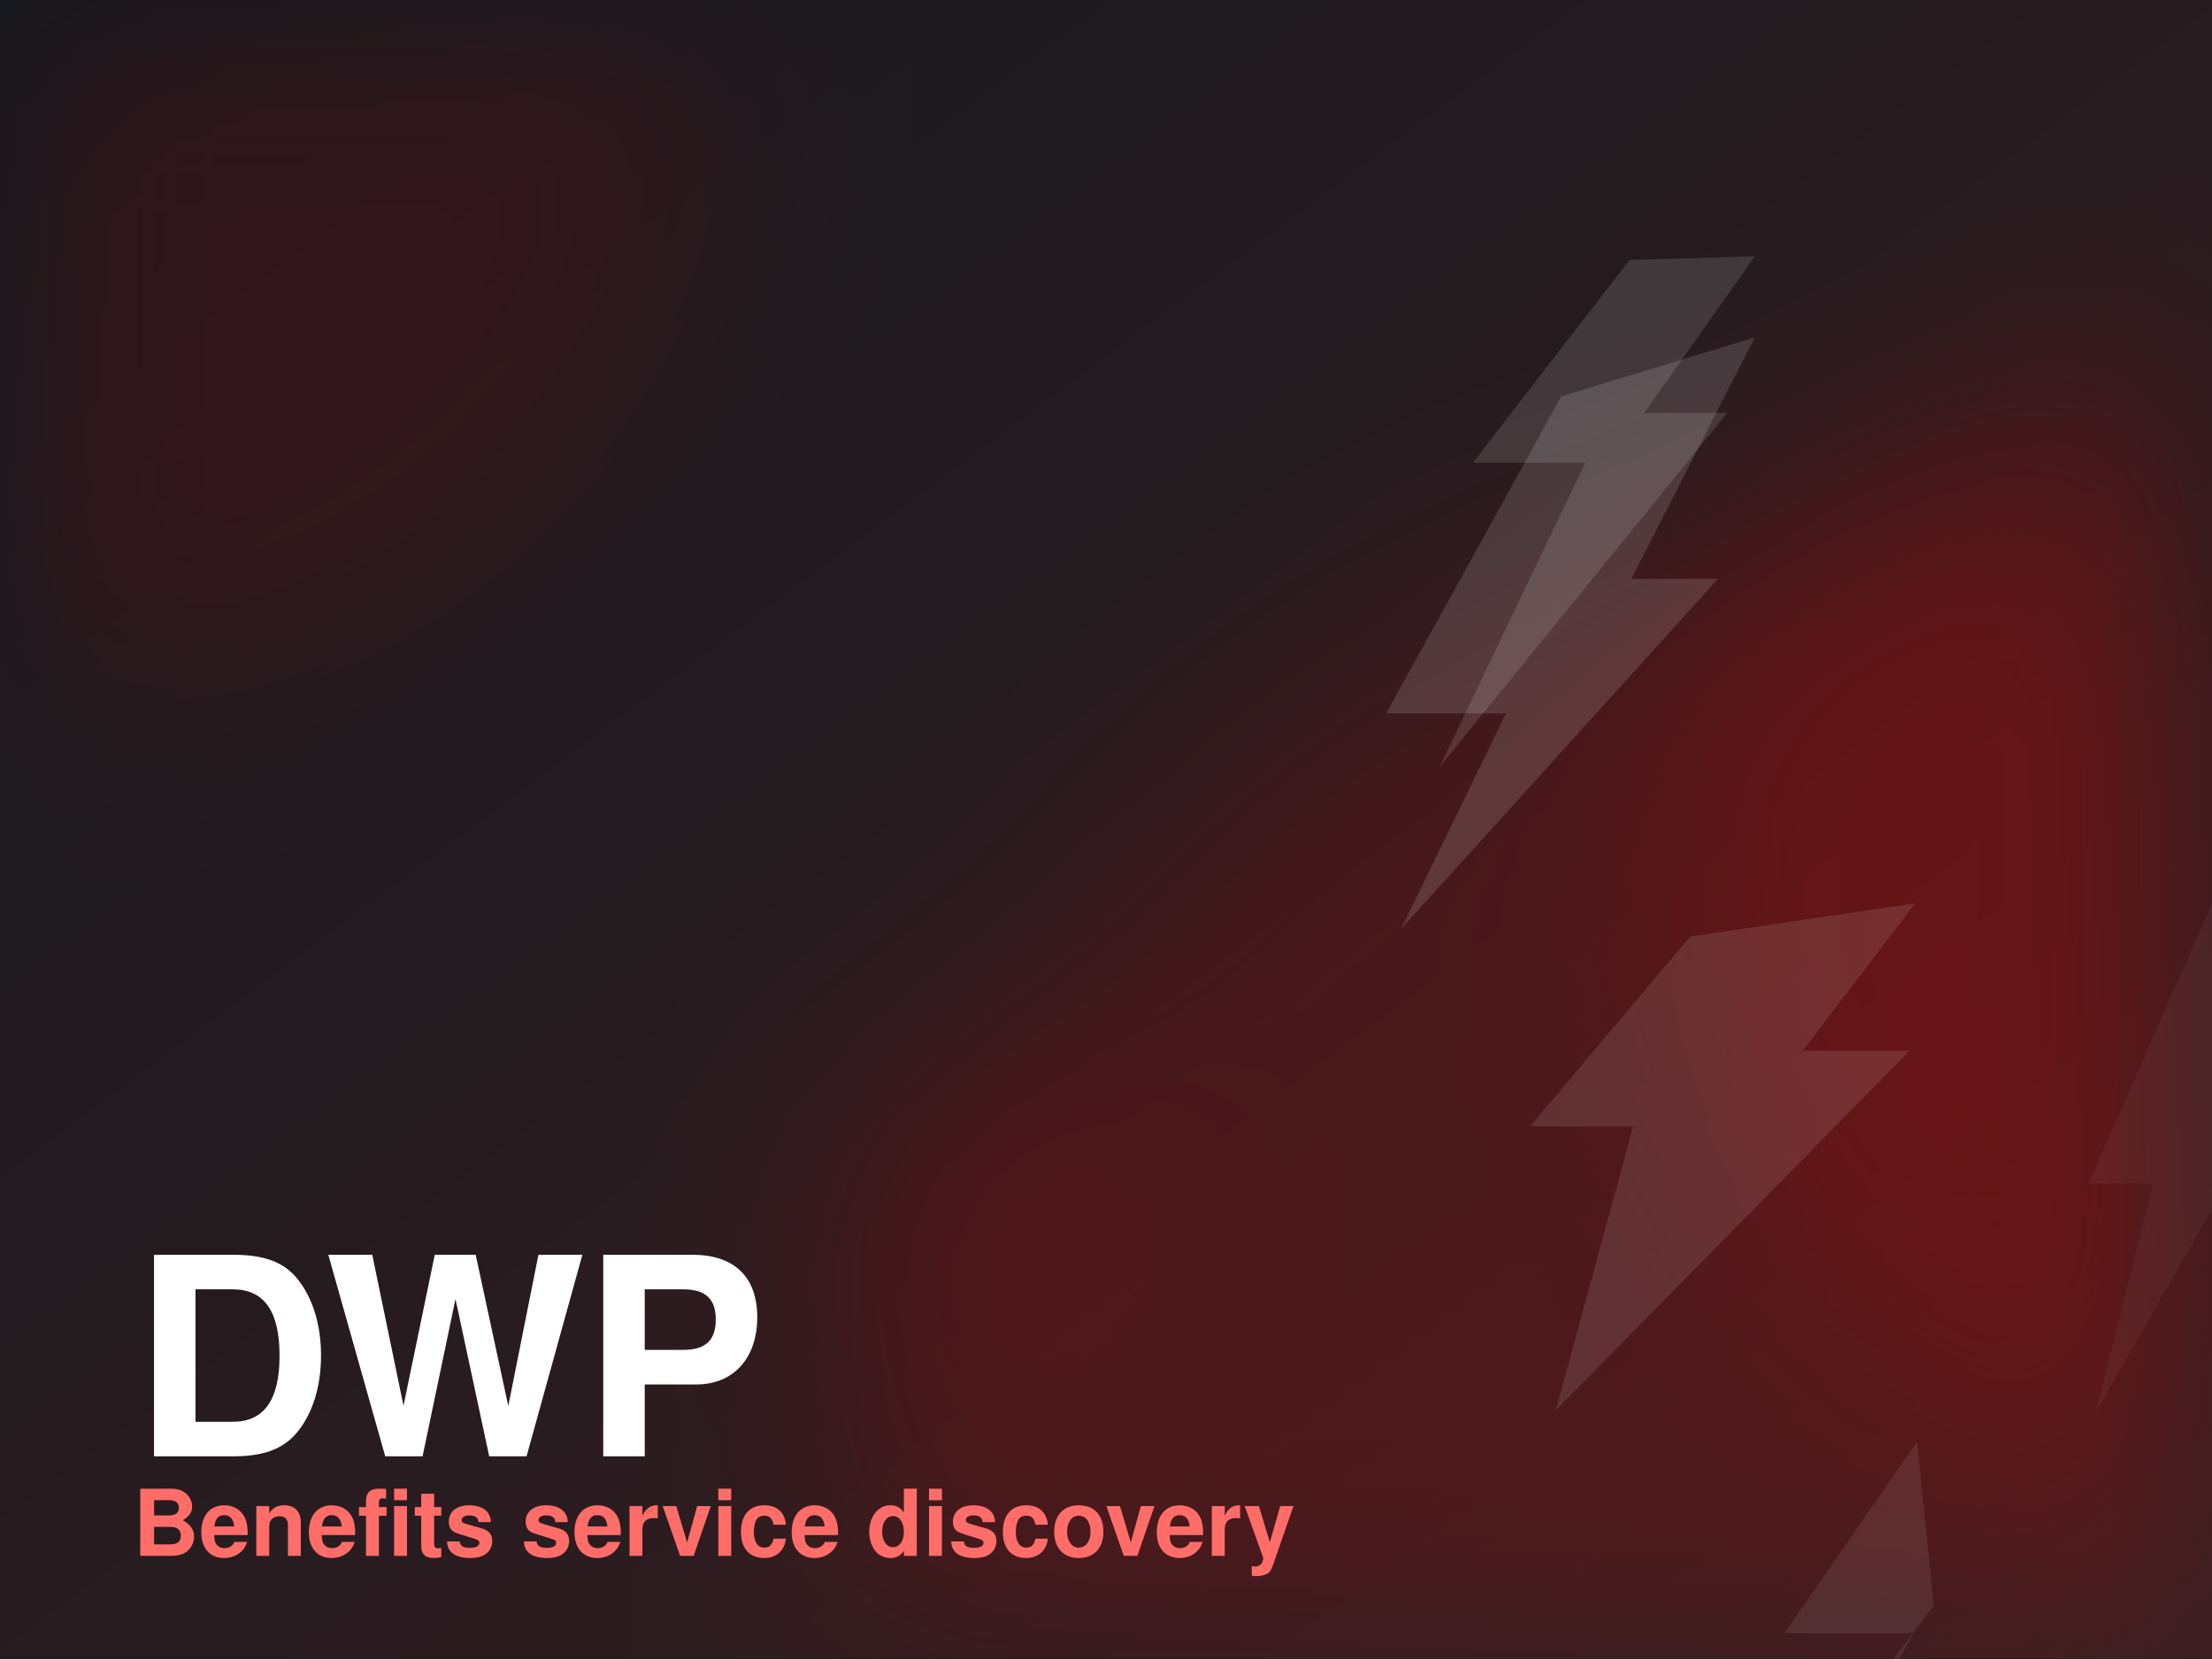
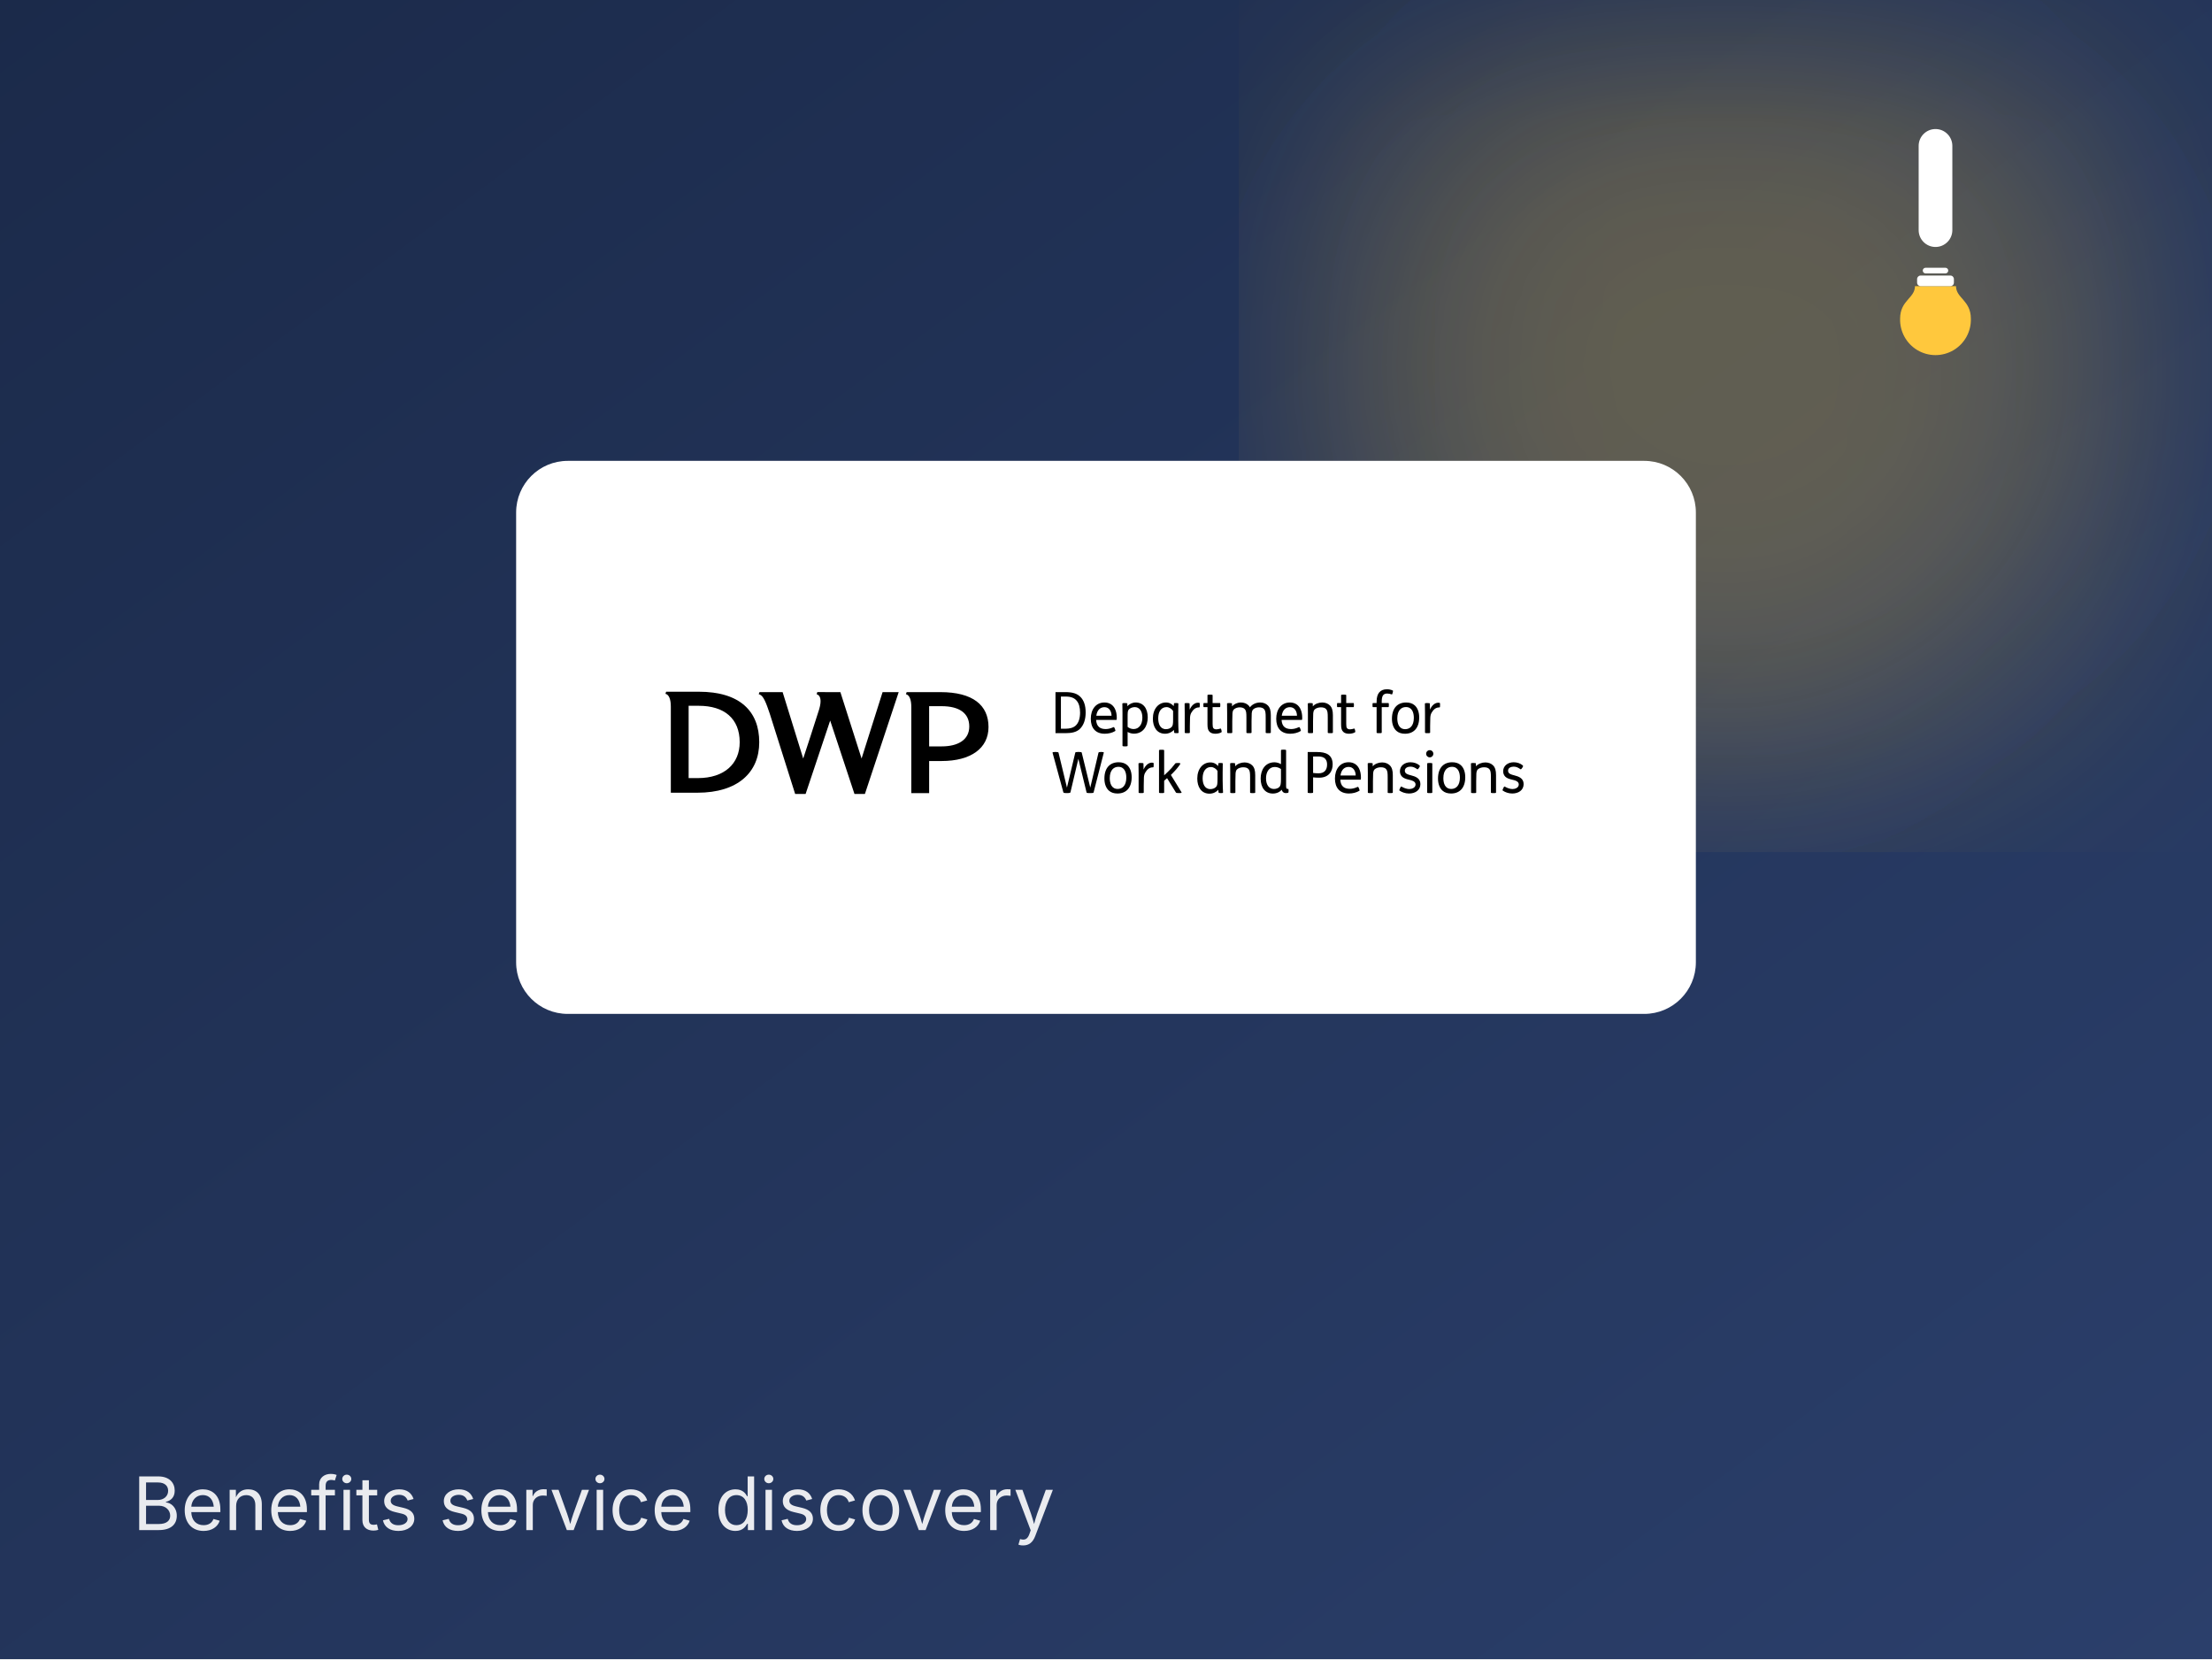
<svg xmlns="http://www.w3.org/2000/svg" width="1200" height="900" viewBox="0 0 1200 900">
  <defs>
    <linearGradient id="g" x1="0" y1="0" x2="1" y2="1">
-       <stop offset="0" stop-color="#14181D" />
-       <stop offset="1" stop-color="#3a1f22" />
+       <stop offset="0" stop-color="#1B2A4A" />
+       <stop offset="1" stop-color="#2B3F6B" />
    </linearGradient>
    <filter id="b">
-       <feGaussianBlur stdDeviation="60" />
+       <feGaussianBlur stdDeviation="70" />
    </filter>
  </defs>
  <rect width="1200" height="900" fill="url(#g)" />
  <g filter="url(#b)">
-     <circle cx="1049" cy="871" r="590" fill="#E4130E" opacity="0.155" />
-     <circle cx="1200" cy="490" r="302" fill="#E4130E" opacity="0.174" />
-     <circle cx="522" cy="663" r="98" fill="#E4130E" opacity="0.103" />
-     <circle cx="42" cy="24" r="346" fill="#E4130E" opacity="0.116" />
+     <circle cx="936" cy="198" r="220" fill="#FFC83D" opacity=".28" />
  </g>
-   <path d="M917 508 l-87 103 h56 l-42 154 l192 -195 h-58 l61 -80 z" fill="#fff" opacity="0.111" />
-   <path d="M884 141 l-85 110 h61 l-79 165 l156 -192 h-45 l60 -85 z" fill="#fff" opacity="0.127" />
-   <path d="M847 215 l-95 172 h65 l-57 117 l172 -190 h-47 l67 -131 z" fill="#fff" opacity="0.140" />
-   <path d="M1049 871 l-103 136 h47 l-67 83 l112 -204 h-70 l72 -104 z" fill="#fff" opacity="0.084" />
-   <path d="M1200 490 l-67 152 h35 l-31 124 l123 -215 h-57 l48 -117 z" fill="#fff" opacity="0.044" />
-   <g font-family="Manrope, Helvetica, Arial, sans-serif" fill="#fff">
-     <text x="72" y="790" font-size="150" font-weight="800" letter-spacing="-1">DWP</text>
-     <text x="72" y="844" font-size="50" font-weight="600" fill="#ff6d69">Benefits service discovery</text>
+   <g transform="translate(1050 70) scale(1.6) translate(-358.92 0)">
+     <rect x="353.21" y="0" width="11.42" height="39.98" rx="5.71" fill="#fff" />
+     <path d="M351.96 53.26 c0 4.08 -5.04 4.80 -5.04 11.04 a12.00 12.00 0 1 0 23.99 0 c0 -6.24 -5.04 -6.96 -5.04 -11.04z" fill="#FFC83D" />
+     <rect x="352.68" y="49.67" width="12.48" height="3.60" rx="1.20" fill="#fff" />
+     <rect x="354.60" y="47.03" width="8.64" height="1.92" rx="0.96" fill="#fff" />
  </g>
+   <g transform="translate(280.0 250)">
+     <rect width="640" height="300" rx="28" fill="#fff" />
+     <g transform="translate(70.40 101.91) scale(1.664)">
+       <defs>
+         <clipPath id="clipPath92" clipPathUnits="userSpaceOnUse">
+           <path d="m360.284,722.126,200.409,0,0,36.426-200.409,0,0-36.426z" />
+         </clipPath>
+       </defs>
+       <g transform="translate(-220.7444,-504.2355)">
+         <g transform="matrix(1.47698,0,0,-1.47698,-309.3877,1626.601)">
+           <g clip-path="url(#clipPath92)">
+             <g transform="translate(393.6514,735.6702)">
+               <path d="m0,0-4.542,14.659-5.111-0.001-0.165-0.456s0.007-0.003,0.017-0.005c0.051-0.013,0.135-0.039,0.178-0.055,0.857-0.312,1.429-1.832,2.244-4.249,0.001-0.003,5.604-17.714,5.604-17.714h2.305l5.424,16.203,5.362-16.203h2.303l7.46,22.48h-3.557l-4.639-14.659-4.677,14.659-5.09,0.004-0.156-0.464s0.023-0.004,0.056-0.013c0.817-0.291,1.088-1.355,0.51-3.307-0.495-1.668-3.526-10.879-3.526-10.879" fill-rule="nonzero" fill="#000" />
+             </g>
+             <path d="m574.965,772.713-233.859,0,0-66.873,233.859,0,0,66.873zm-0.413-66.461-233.034,0,0,66.048,233.034,0,0-66.048z" fill-rule="nonzero" fill="#000" />
+             <g transform="translate(364.4308,728.1259)">
+               <path d="m0,0,5.861,0c8.929,0,13.656,4.491,13.656,11.141,0,6.837-4.278,11.15-13.337,11.15h-7.213l-0.162-0.461s0.046-0.008,0.096-0.024c0.694-0.218,1.099-1.189,1.099-2.796v-19.01zm6.173,19.187c5.601,0,9.029-2.801,9.029-8.046,0-4.684-3.321-7.914-9.237-7.914h-2.034v15.96h2.242z" fill-rule="nonzero" fill="#000" />
+             </g>
+             <g transform="translate(421.4504,738.3514)">
+               <path d="m0,0-0.003,8.875,2.75,0c3.909,0,6.11-1.547,6.11-4.481,0-2.945-2.481-4.394-6.086-4.394h-2.771zm2.757-3.229c6.44,0,10.347,2.805,10.347,7.499,0,4.824-3.45,7.707-10.615,7.707h-5.199-2.255l-0.164-0.461s0.047-0.008,0.096-0.024c0.695-0.22,1.095-1.193,1.095-2.797v-19.009h3.936l0.004,7.085h2.755z" fill-rule="nonzero" fill="#000" />
+             </g>
+             <g transform="translate(451.4567,750.3312)">
+               <path d="M0,0c1.661,0,2.668-0.301,3.435-1.107,0.693-0.718,1.107-1.813,1.107-3.374,0-1.547-0.414-2.818-1.284-3.649-0.754-0.717-1.811-0.93-3.195-0.93h-2.179v9.06h2.116zm-0.92-8.079,1.007,0c0.868,0,1.7,0.176,2.265,0.704,0.63,0.592,0.958,1.586,0.958,2.857,0,1.158-0.265,2.027-0.72,2.58-0.476,0.604-1.232,0.957-2.427,0.957h-1.083v-7.098z" fill-rule="nonzero" fill="#000" />
+             </g>
+             <g transform="translate(458.3125,744.1892)">
+               <path d="m0,0c0.039-0.691,0.24-1.233,0.631-1.56,0.34-0.301,0.829-0.453,1.483-0.453,0.531,0,1.06,0.126,1.664,0.403,0.113,0.05,0.188,0.074,0.314-0.24l0.063-0.15c0.138-0.328,0.125-0.402,0.024-0.467-0.641-0.377-1.434-0.578-2.277-0.578-2.041,0-3.084,1.271-3.084,3.298,0,2.114,1.158,3.599,3.021,3.599,1.12,0,1.887-0.554,2.303-1.385,0.288-0.579,0.415-1.271,0.415-2.014,0-0.377-0.025-0.453-0.127-0.453h-4.43zm3.399,0.933c-0.013,0.942-0.492,1.886-1.549,1.886-0.918,0-1.635-0.591-1.811-1.886h3.36z" fill-rule="nonzero" fill="#000" />
+             </g>
+             <g transform="translate(464.6683,747.9142)">
+               <path d="m0,0c0.453,0,0.529-0.037,0.529-0.15l0.011-0.567h-0.011c0.389,0.491,1.133,0.844,1.824,0.844,1.661,0,2.681-1.247,2.681-3.311,0-1.886-0.995-3.573-3.071-3.573-0.49,0-1.057,0.175-1.371,0.39v-3.033c0-0.126-0.113-0.163-0.542-0.163h-0.076c-0.403,0-0.515,0.037-0.515,0.163v7.199c0,0.856-0.027,1.735-0.027,2.051,0,0.1,0.039,0.15,0.516,0.15h0.052zm0.592-5.26c0.314-0.263,0.805-0.478,1.308-0.478,1.182,0,1.949,0.995,1.949,2.517,0,1.523-0.704,2.328-1.685,2.328-0.502,0-1.082-0.227-1.334-0.554-0.228-0.289-0.238-0.616-0.238-1.863v-1.95z" fill-rule="nonzero" fill="#000" />
+             </g>
+             <g transform="translate(475.9683,747.9142)">
+               <path d="m0,0c0.479,0,0.49-0.05,0.49-0.15,0-0.303-0.024-1.108-0.024-1.913v-1.762c0-1.158,0.05-1.975,0.087-2.668,0-0.1-0.063-0.152-0.453-0.152h-0.05c-0.39,0-0.466,0.039-0.478,0.152l-0.076,0.578c-0.403-0.49-1.12-0.855-1.939-0.855-1.836,0-2.692,1.522-2.692,3.335,0,2.152,1.233,3.562,2.893,3.562,0.756,0,1.348-0.353,1.701-0.805l0.063,0.528c0.011,0.15,0.075,0.15,0.452,0.15h0.026zm-0.667-1.748c-0.29,0.453-0.855,0.855-1.447,0.855-1.159,0-1.839-0.968-1.839-2.479,0-1.183,0.416-2.391,1.711-2.391,0.416,0,0.921,0.125,1.259,0.491,0.264,0.289,0.316,0.641,0.316,1.737v1.787z" fill-rule="nonzero" fill="#000" />
+             </g>
+             <g transform="translate(478.421,747.9142)">
+               <path d="M0,0c0.453,0,0.516-0.037,0.516-0.15l0.024-1.297c0.478,1.058,1.171,1.523,1.838,1.523,0.113,0,0.202-0.012,0.264-0.024,0.113-0.026,0.126-0.063,0.126-0.353v-0.189c0-0.366-0.013-0.466-0.139-0.466-0.894,0-1.346-0.554-1.711-1.145-0.176-0.29-0.277-0.641-0.301-1.083-0.025-0.351-0.039-1.132-0.039-1.862v-1.447c0-0.089-0.013-0.152-0.515-0.152h-0.076c-0.503,0-0.541,0.052-0.541,0.152v4.292c0,0.856-0.024,1.735-0.024,2.051,0,0.1,0.037,0.15,0.515,0.15h0.063z" fill-rule="nonzero" fill="#000" />
+             </g>
+             <g transform="translate(483.5047,749.7769)">
+               <path d="m0,0c0.502,0,0.516-0.063,0.516-0.15v-1.713h1.585c0.089,0,0.113-0.063,0.113-0.389v-0.101c0-0.34-0.024-0.402-0.113-0.402h-1.585v-3.712c0-0.479,0.038-0.793,0.201-0.971,0.138-0.149,0.353-0.225,0.641-0.225,0.29,0,0.605,0.089,0.856,0.163,0.126,0.037,0.164-0.012,0.227-0.252l0.037-0.164c0.063-0.263,0.063-0.338-0.037-0.403-0.316-0.201-0.855-0.314-1.321-0.314-0.566,0-0.981,0.151-1.259,0.416-0.365,0.34-0.478,0.818-0.478,1.661v3.801h-0.793c-0.088,0-0.113,0.062-0.113,0.402v0.101c0,0.326,0.025,0.389,0.113,0.389h0.793v1.713c0,0.1,0.037,0.15,0.541,0.15h0.076z" fill-rule="nonzero" fill="#000" />
+             </g>
+             <g transform="translate(487.7831,747.9142)">
+               <path d="m0,0c0.452,0,0.516-0.037,0.516-0.15l0.012-0.567h0.012c0.441,0.516,1.171,0.844,1.951,0.844,0.693,0,1.284-0.24,1.7-0.667,0.112-0.127,0.212-0.252,0.288-0.403,0.505,0.692,1.373,1.07,2.265,1.07,0.693,0,1.285-0.24,1.701-0.667,0.453-0.466,0.641-1.121,0.641-2.14v-3.813c0-0.089-0.013-0.152-0.516-0.152h-0.076c-0.502,0-0.541,0.052-0.541,0.152v3.285c0,1.018-0.039,1.497-0.34,1.85-0.238,0.288-0.667,0.415-1.146,0.415-0.44,0-0.968-0.164-1.258-0.441-0.15-0.137-0.289-0.352-0.338-0.893-0.026-0.353-0.039-0.995-0.039-1.723v-2.493c0-0.089-0.013-0.152-0.516-0.152h-0.075c-0.505,0-0.542,0.052-0.542,0.152v3.285c0,1.018-0.037,1.497-0.34,1.85-0.238,0.288-0.667,0.415-1.146,0.415-0.439,0-0.968-0.164-1.258-0.441-0.15-0.137-0.29-0.352-0.338-0.893-0.026-0.353-0.039-0.995-0.039-1.723v-2.493c0-0.089-0.013-0.152-0.515-0.152h-0.076c-0.504,0-0.541,0.052-0.541,0.152v4.292c0,0.856-0.025,1.735-0.025,2.051,0,0.1,0.037,0.15,0.515,0.15h0.064z" fill-rule="nonzero" fill="#000" />
+             </g>
+             <g transform="translate(499.2457,744.1892)">
+               <path d="m0,0c0.039-0.691,0.238-1.233,0.629-1.56,0.34-0.301,0.831-0.453,1.485-0.453,0.528,0,1.057,0.126,1.661,0.403,0.113,0.05,0.189,0.074,0.316-0.24l0.063-0.15c0.137-0.328,0.124-0.402,0.025-0.467-0.642-0.377-1.435-0.578-2.279-0.578-2.039,0-3.083,1.271-3.083,3.298,0,2.114,1.157,3.599,3.02,3.599,1.121,0,1.889-0.554,2.303-1.385,0.289-0.579,0.416-1.271,0.416-2.014,0-0.377-0.025-0.453-0.127-0.453h-4.429zm3.398,0.933c-0.012,0.942-0.491,1.886-1.548,1.886-0.919,0-1.635-0.591-1.811-1.886h3.359z" fill-rule="nonzero" fill="#000" />
+             </g>
+             <g transform="translate(505.6122,747.9142)">
+               <path d="m0,0c0.453,0,0.516-0.037,0.516-0.15l0.013-0.567h0.012c0.44,0.516,1.272,0.844,2.051,0.844,0.692,0,1.309-0.24,1.724-0.667,0.453-0.466,0.642-1.121,0.642-2.14v-3.813c0-0.089-0.011-0.152-0.515-0.152h-0.076c-0.504,0-0.541,0.052-0.541,0.152v3.285c0,1.018-0.038,1.497-0.34,1.85-0.24,0.288-0.642,0.415-1.195,0.415-0.465,0-1.033-0.164-1.334-0.452-0.152-0.141-0.29-0.353-0.34-0.895-0.025-0.353-0.039-0.994-0.039-1.723v-2.48c0-0.089-0.011-0.152-0.515-0.152h-0.076c-0.503,0-0.541,0.052-0.541,0.152v4.292c0,0.856-0.024,1.735-0.024,2.051,0,0.1,0.037,0.15,0.515,0.15h0.063z" fill-rule="nonzero" fill="#000" />
+             </g>
+             <g transform="translate(512.9984,749.7769)">
+               <path d="m0,0c0.504,0,0.517-0.063,0.517-0.15v-1.713h1.586c0.087,0,0.113-0.063,0.113-0.389v-0.101c0-0.34-0.026-0.402-0.113-0.402h-1.586v-3.712c0-0.479,0.037-0.793,0.2-0.971,0.139-0.149,0.353-0.225,0.641-0.225,0.29,0,0.605,0.089,0.858,0.163,0.125,0.037,0.162-0.012,0.225-0.252l0.039-0.164c0.063-0.263,0.063-0.338-0.039-0.403-0.314-0.201-0.855-0.314-1.321-0.314-0.566,0-0.981,0.151-1.259,0.416-0.363,0.34-0.478,0.818-0.478,1.661v3.801h-0.793c-0.087,0-0.113,0.062-0.113,0.402v0.101c0,0.326,0.026,0.389,0.113,0.389h0.793v1.713c0,0.1,0.039,0.15,0.541,0.15h0.076z" fill-rule="nonzero" fill="#000" />
+             </g>
+             <g transform="translate(520.2205,747.9142)">
+               <path d="m0,0,0,0.303c0,1.774,0.743,2.743,2.291,2.743,0.453,0,0.856-0.088,1.271-0.276,0.076-0.037,0.089-0.1,0-0.44l-0.012-0.052c-0.076-0.314-0.126-0.402-0.228-0.364-0.314,0.113-0.654,0.189-0.994,0.189-0.957,0-1.195-0.667-1.195-1.787v-0.316h1.459c0.089,0,0.115-0.063,0.115-0.403v-0.1c0-0.327-0.026-0.39-0.115-0.39h-1.459v-5.6c0-0.089-0.013-0.152-0.516-0.152h-0.076c-0.502,0-0.541,0.052-0.541,0.152v5.6h-0.791c-0.088,0-0.115,0.063-0.115,0.39v0.1c0,0.34,0.027,0.403,0.115,0.403h0.791z" fill-rule="nonzero" fill="#000" />
+             </g>
+             <g transform="translate(528.6281,747.4114)">
+               <path d="m0,0c0.63-0.554,0.994-1.485,0.994-2.668,0-2.378-1.246-3.6-3.133-3.6-0.769,0-1.41,0.202-1.889,0.63-0.63,0.555-0.995,1.484-0.995,2.668,0,2.379,1.246,3.6,3.135,3.6,0.767,0,1.409-0.201,1.888-0.63m-3.84-2.882c0-1.131,0.377-2.379,1.75-2.379,1.008,0,1.9,0.705,1.9,2.506,0,1.132-0.377,2.378-1.748,2.378-1.007,0-1.902-0.705-1.902-2.505" fill-rule="nonzero" fill="#000" />
+             </g>
+             <g transform="translate(531.4578,747.9142)">
+               <path d="m0,0c0.453,0,0.516-0.037,0.516-0.15l0.025-1.297c0.479,1.058,1.17,1.523,1.838,1.523,0.113,0,0.201-0.012,0.264-0.024,0.113-0.026,0.125-0.063,0.125-0.353v-0.189c0-0.366-0.012-0.466-0.137-0.466-0.894,0-1.346-0.554-1.713-1.145-0.175-0.29-0.277-0.641-0.301-1.083-0.025-0.351-0.039-1.132-0.039-1.862v-1.447c0-0.089-0.012-0.152-0.515-0.152h-0.076c-0.503,0-0.541,0.052-0.541,0.152v4.292c0,0.856-0.024,1.735-0.024,2.051,0,0.1,0.037,0.15,0.515,0.15h0.063z" fill-rule="nonzero" fill="#000" />
+             </g>
+             <g transform="translate(449.4165,737.1171)">
+               <path d="m0,0c0.328,0,0.568-0.05,0.592-0.151l1.862-7.715,1.838,7.727c0.025,0.102,0.215,0.139,0.566,0.139h0.29c0.351,0,0.542-0.037,0.566-0.139l1.888-7.727,1.813,7.715c0.025,0.101,0.202,0.151,0.529,0.151h0.138c0.352,0,0.529-0.05,0.504-0.151l-2.254-8.784c-0.025-0.101-0.264-0.14-0.591-0.14h-0.379c-0.351,0-0.552,0.039-0.578,0.14l-1.813,7.425-1.749-7.401c-0.025-0.101-0.264-0.164-0.59-0.164h-0.39c-0.354,0-0.555,0.063-0.58,0.164l-2.392,8.76c-0.024,0.101,0.202,0.151,0.554,0.151h0.176z" fill-rule="nonzero" fill="#000" />
+             </g>
+             <g transform="translate(465.16,734.22)">
+               <path d="m0,0c0.629-0.554,0.994-1.486,0.994-2.668,0-2.379-1.246-3.6-3.134-3.6-0.767,0-1.41,0.201-1.888,0.63-0.629,0.554-0.995,1.484-0.995,2.668,0,2.379,1.248,3.6,3.136,3.6,0.767,0,1.409-0.201,1.887-0.63m-3.84-2.881c0-1.133,0.378-2.38,1.751-2.38,1.006,0,1.9,0.706,1.9,2.506,0,1.131-0.379,2.378-1.75,2.378-1.007,0-1.901-0.706-1.901-2.504" fill-rule="nonzero" fill="#000" />
+             </g>
+             <g transform="translate(468.2422,734.6872)">
+               <path d="M0,0c0.453,0,0.516-0.037,0.516-0.151l0.024-1.296c0.478,1.057,1.171,1.523,1.838,1.523,0.113,0,0.202-0.013,0.264-0.026,0.113-0.024,0.126-0.063,0.126-0.353v-0.188c0-0.365-0.013-0.465-0.138-0.465-0.894,0-1.347-0.554-1.712-1.145-0.177-0.29-0.277-0.643-0.303-1.083-0.024-0.353-0.037-1.133-0.037-1.863v-1.447c0-0.088-0.012-0.151-0.515-0.151h-0.076c-0.503,0-0.541,0.05-0.541,0.151v4.291c0,0.856-0.026,1.737-0.026,2.052,0,0.101,0.039,0.151,0.516,0.151h0.064z" fill-rule="nonzero" fill="#000" />
+             </g>
+             <g transform="translate(472.8086,737.6069)">
+               <path d="m0,0c0.504,0,0.517-0.063,0.517-0.151v-5.487l0.768,0.717c0.679,0.643,1.056,1.07,1.66,1.863,0.076,0.101,0.139,0.138,0.605,0.138,0.453,0,0.604-0.075,0.541-0.188-0.251-0.466-1.07-1.473-2.09-2.454l2.354-3.827c0.05-0.089-0.012-0.176-0.491-0.176h-0.089c-0.477,0-0.602,0.039-0.665,0.139l-1.952,3.158-0.641-0.566v-2.579c0-0.089-0.013-0.152-0.517-0.152h-0.076c-0.502,0-0.541,0.05-0.541,0.152v9.262c0,0.101,0.039,0.151,0.541,0.151h0.076z" fill-rule="nonzero" fill="#000" />
+             </g>
+             <g transform="translate(485.7701,734.6872)">
+               <path d="m0,0c0.478,0,0.492-0.05,0.492-0.151,0-0.302-0.024-1.107-0.024-1.913v-1.761c0-1.159,0.049-1.977,0.086-2.669,0-0.101-0.062-0.151-0.453-0.151h-0.049c-0.392,0-0.466,0.037-0.479,0.151l-0.075,0.579c-0.404-0.49-1.121-0.856-1.939-0.856-1.837,0-2.693,1.523-2.693,3.336,0,2.151,1.233,3.561,2.894,3.561,0.756,0,1.346-0.353,1.7-0.806l0.061,0.529c0.014,0.151,0.076,0.151,0.455,0.151h0.024zm-0.667-1.75c-0.288,0.455-0.856,0.857-1.447,0.857-1.157,0-1.837-0.97-1.837-2.479,0-1.183,0.416-2.392,1.711-2.392,0.416,0,0.919,0.126,1.259,0.492,0.264,0.288,0.314,0.641,0.314,1.735v1.787z" fill-rule="nonzero" fill="#000" />
+             </g>
+             <g transform="translate(488.4695,734.684)">
+               <path d="m0,0c0.454,0,0.517-0.039,0.517-0.151l0.011-0.566h0.013c0.44,0.516,1.272,0.843,2.051,0.843,0.693,0,1.309-0.24,1.724-0.667,0.453-0.466,0.641-1.12,0.641-2.14v-3.813c0-0.088-0.012-0.151-0.515-0.151h-0.075c-0.504,0-0.541,0.05-0.541,0.151v3.284c0,1.02-0.038,1.499-0.34,1.852-0.24,0.288-0.642,0.414-1.195,0.414-0.466,0-1.033-0.163-1.334-0.453-0.152-0.139-0.29-0.353-0.34-0.894-0.026-0.353-0.039-0.994-0.039-1.724v-2.479c0-0.088-0.011-0.151-0.515-0.151h-0.076c-0.503,0-0.541,0.05-0.541,0.151v4.291c0,0.856-0.025,1.737-0.025,2.052,0,0.101,0.037,0.151,0.515,0.151h0.064z" fill-rule="nonzero" fill="#000" />
+             </g>
+             <g transform="translate(499.7258,737.6344)">
+               <path d="m0,0c0.401,0,0.516-0.037,0.516-0.164v-7.828c0-0.629,0.099-0.68,0.439-0.68,0.076,0,0.113-0.074,0.113-0.34v-0.087c0-0.302-0.037-0.392-0.113-0.416-0.175-0.063-0.34-0.076-0.554-0.076-0.377,0-0.717,0.239-0.868,0.73h-0.013c-0.314-0.428-1.018-0.831-1.926-0.831-1.66,0-2.693,1.247-2.693,3.311,0,1.889,0.982,3.587,3.059,3.587,0.515,0,1.109-0.202,1.423-0.416v3.046c0,0.127,0.113,0.164,0.541,0.164h0.076zm-0.617-4.291c-0.314,0.263-0.856,0.466-1.36,0.466-1.183,0-1.938-0.996-1.938-2.519,0-1.547,0.755-2.339,1.736-2.339,0.429,0,0.906,0.138,1.196,0.427,0.29,0.288,0.366,0.704,0.366,1.762v2.203z" fill-rule="nonzero" fill="#000" />
+             </g>
+             <g transform="translate(507.1368,737.1042)">
+               <path d="m0,0c1.912,0,3.383-0.591,3.383-2.731,0-1.31-0.665-2.933-3.006-2.933-0.429,0-0.894,0.024-1.31,0.076v-3.336c0-0.099-0.189-0.138-0.516-0.138h-0.138c-0.352,0-0.542,0.039-0.542,0.138v8.924h2.129zm-0.933-4.62c0.391-0.05,0.818-0.075,1.221-0.075,1.295,0,1.863,0.792,1.863,1.925,0,1.637-1.17,1.789-2.002,1.789h-1.082v-3.639z" fill-rule="nonzero" fill="#000" />
+             </g>
+             <g transform="translate(512.2073,731.0005)">
+               <path d="m0,0c0.039-0.691,0.24-1.233,0.63-1.56,0.34-0.303,0.83-0.453,1.485-0.453,0.529,0,1.058,0.126,1.662,0.403,0.113,0.05,0.189,0.074,0.314-0.24l0.063-0.15c0.138-0.328,0.126-0.403,0.025-0.465-0.642-0.379-1.435-0.58-2.277-0.58-2.039,0-3.085,1.271-3.085,3.298,0,2.114,1.159,3.6,3.022,3.6,1.119,0,1.887-0.555,2.302-1.386,0.29-0.579,0.415-1.271,0.415-2.014,0-0.377-0.025-0.453-0.125-0.453h-4.431zm3.398,0.931c-0.012,0.945-0.49,1.889-1.547,1.889-0.918,0-1.637-0.592-1.812-1.889h3.359z" fill-rule="nonzero" fill="#000" />
+             </g>
+             <g transform="translate(518.8378,734.6872)">
+               <path d="m0,0c0.453,0,0.516-0.037,0.516-0.151l0.011-0.566h0.013c0.442,0.516,1.271,0.843,2.051,0.843,0.693,0,1.31-0.239,1.726-0.667,0.452-0.466,0.641-1.12,0.641-2.14v-3.813c0-0.088-0.013-0.151-0.517-0.151h-0.074c-0.504,0-0.541,0.05-0.541,0.151v3.284c0,1.02-0.038,1.499-0.34,1.852-0.239,0.288-0.644,0.414-1.196,0.414-0.466,0-1.031-0.163-1.335-0.453-0.149-0.139-0.288-0.353-0.34-0.894-0.023-0.352-0.038-0.994-0.038-1.723v-2.48c0-0.088-0.011-0.151-0.514-0.151h-0.075c-0.505,0-0.542,0.05-0.542,0.151v4.291c0,0.856-0.026,1.737-0.026,2.052,0,0.101,0.039,0.151,0.516,0.151h0.064z" fill-rule="nonzero" fill="#000" />
+             </g>
+             <g transform="translate(529.5454,733.5787)">
+               <path d="m0,0c-0.226-0.327-0.289-0.327-0.377-0.251-0.466,0.327-0.906,0.552-1.46,0.552-0.516,0-1.258-0.201-1.258-0.894,0-0.678,0.703-0.854,1.308-1.007,1.033-0.263,2.127-0.641,2.127-1.95,0-1.347-1.133-2.077-2.515-2.077-0.808,0-1.588,0.29-2.066,0.63-0.126,0.087-0.089,0.165,0.05,0.453l0.063,0.139c0.164,0.352,0.214,0.364,0.378,0.264,0.479-0.277,1.081-0.503,1.636-0.503,0.578,0,1.386,0.289,1.386,1.018,0,0.68-0.808,0.908-1.447,1.045-0.67,0.151-1.16,0.328-1.499,0.642-0.314,0.291-0.505,0.73-0.505,1.22,0,1.235,1.07,1.99,2.329,1.99,0.792,0,1.524-0.277,1.989-0.693,0.101-0.088,0.127-0.201-0.051-0.452l-0.088-0.126z" fill-rule="nonzero" fill="#000" />
+             </g>
+             <g transform="translate(531.9495,737.5183)">
+               <path d="M0,0c0.44,0,0.793-0.351,0.793-0.791,0-0.442-0.353-0.795-0.793-0.795-0.441,0-0.793,0.353-0.793,0.795,0,0.44,0.352,0.791,0.793,0.791m0.05-2.831c0.503,0,0.515-0.063,0.515-0.152v-6.342c0-0.088-0.012-0.151-0.515-0.151h-0.076c-0.504,0-0.542,0.05-0.542,0.151v6.342c0,0.102,0.038,0.152,0.542,0.152h0.076z" fill-rule="nonzero" fill="#000" />
+             </g>
+             <g transform="translate(538.7945,734.22)">
+               <path d="m0,0c0.63-0.554,0.994-1.486,0.994-2.668,0-2.379-1.246-3.6-3.134-3.6-0.767,0-1.408,0.201-1.887,0.63-0.63,0.554-0.994,1.484-0.994,2.668,0,2.379,1.245,3.6,3.133,3.6,0.768,0,1.41-0.201,1.888-0.63m-3.839-2.881c0-1.133,0.377-2.38,1.75-2.38,1.007,0,1.9,0.706,1.9,2.506,0,1.131-0.379,2.378-1.75,2.378-1.007,0-1.9-0.706-1.9-2.504" fill-rule="nonzero" fill="#000" />
+             </g>
+             <g transform="translate(541.6251,734.6855)">
+               <path d="m0,0c0.453,0,0.516-0.037,0.516-0.15l0.011-0.567h0.013c0.442,0.516,1.272,0.843,2.051,0.843,0.693,0,1.31-0.239,1.726-0.667,0.452-0.466,0.641-1.12,0.641-2.139v-3.814c0-0.088-0.013-0.151-0.515-0.151h-0.076c-0.503,0-0.541,0.05-0.541,0.151v3.284c0,1.02-0.039,1.499-0.34,1.852-0.239,0.288-0.642,0.414-1.196,0.414-0.466,0-1.031-0.163-1.335-0.453-0.149-0.139-0.289-0.353-0.34-0.893-0.025-0.353-0.037-0.994-0.037-1.724v-2.48c0-0.088-0.012-0.151-0.517-0.151h-0.073c-0.505,0-0.542,0.05-0.542,0.151v4.291c0,0.856-0.026,1.737-0.026,2.053,0,0.1,0.037,0.15,0.517,0.15h0.063z" fill-rule="nonzero" fill="#000" />
+             </g>
+             <g transform="translate(552.3344,733.5787)">
+               <path d="m0,0c-0.228-0.327-0.29-0.327-0.379-0.251-0.466,0.327-0.905,0.552-1.46,0.552-0.516,0-1.258-0.201-1.258-0.894,0-0.678,0.704-0.854,1.308-1.007,1.033-0.263,2.127-0.641,2.127-1.95,0-1.347-1.132-2.077-2.517-2.077-0.805,0-1.585,0.29-2.064,0.63-0.125,0.087-0.088,0.165,0.05,0.453l0.063,0.139c0.164,0.352,0.215,0.364,0.379,0.264,0.478-0.277,1.081-0.503,1.635-0.503,0.578,0,1.386,0.289,1.386,1.018,0,0.68-0.808,0.908-1.449,1.045-0.667,0.151-1.157,0.328-1.498,0.642-0.313,0.291-0.503,0.73-0.503,1.22,0,1.235,1.07,1.99,2.329,1.99,0.792,0,1.523-0.277,1.988-0.693,0.101-0.088,0.125-0.201-0.05-0.452l-0.087-0.126z" fill-rule="nonzero" fill="#000" />
+             </g>
+           </g>
+         </g>
+       </g>
+     </g>
+   </g>
+   <text x="72" y="830" font-family="Helvetica Neue, Inter, Arial, sans-serif" font-size="40" fill="#fff" opacity=".9">Benefits service discovery</text>
</svg>
